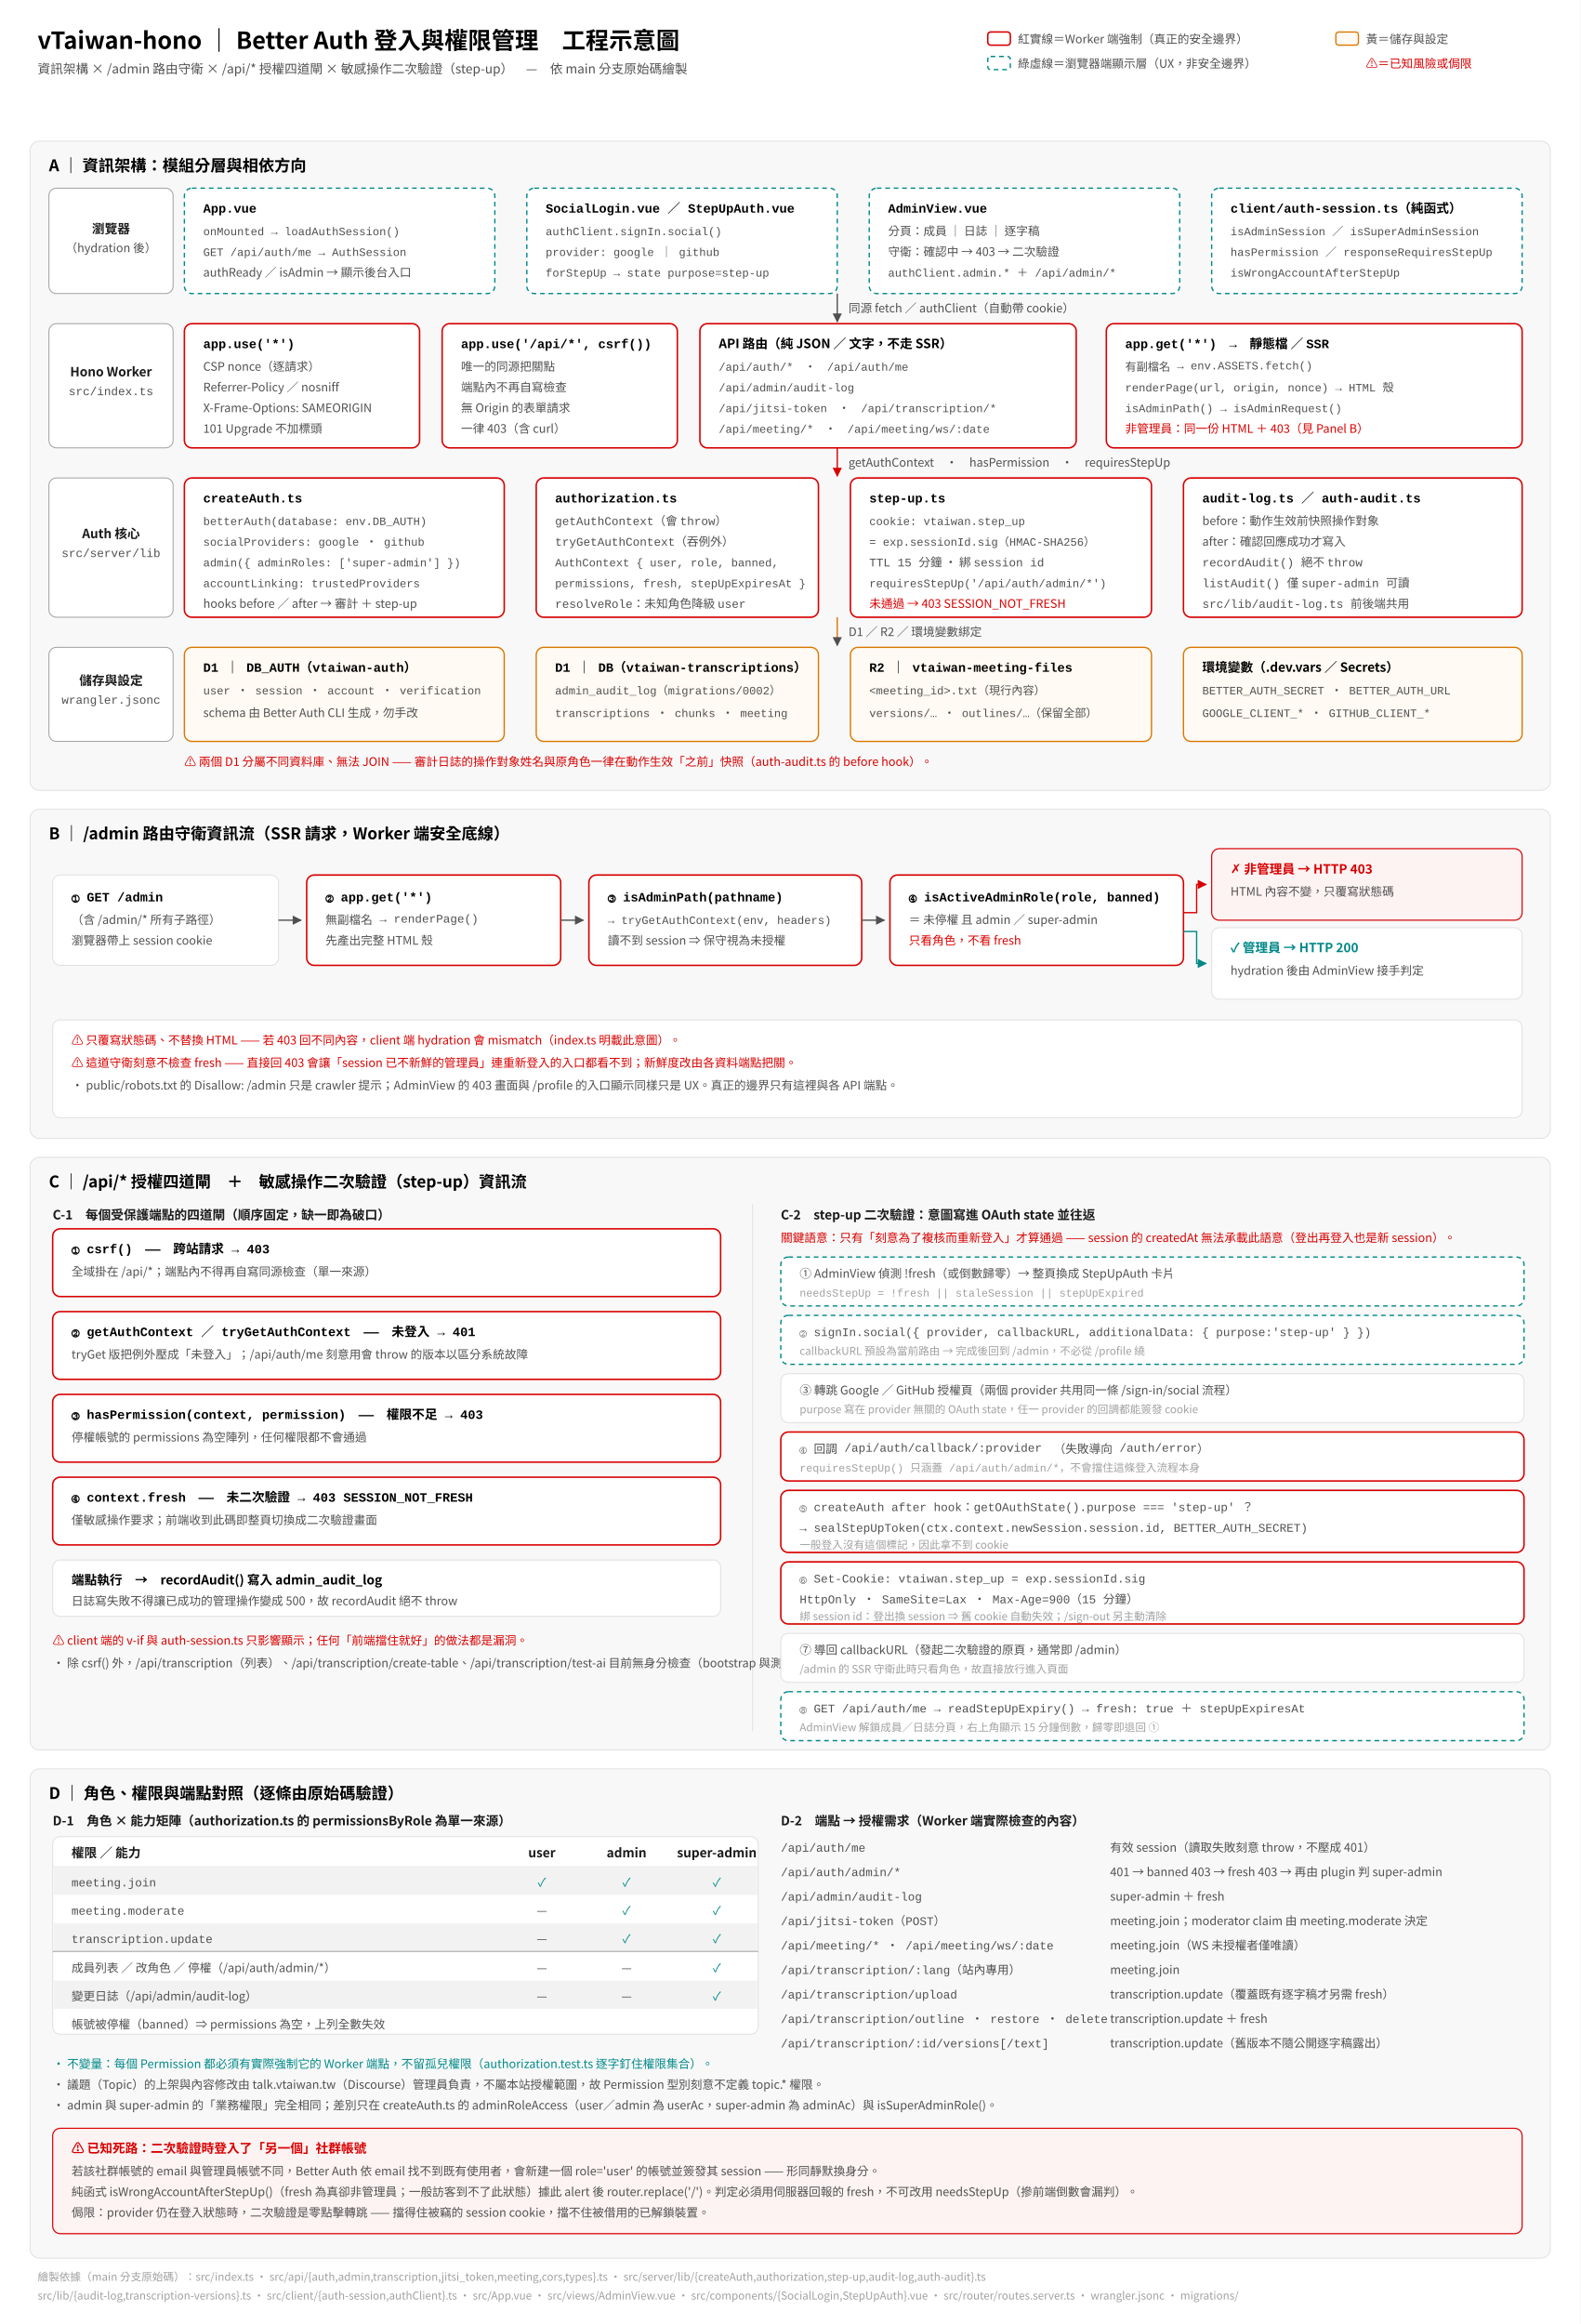
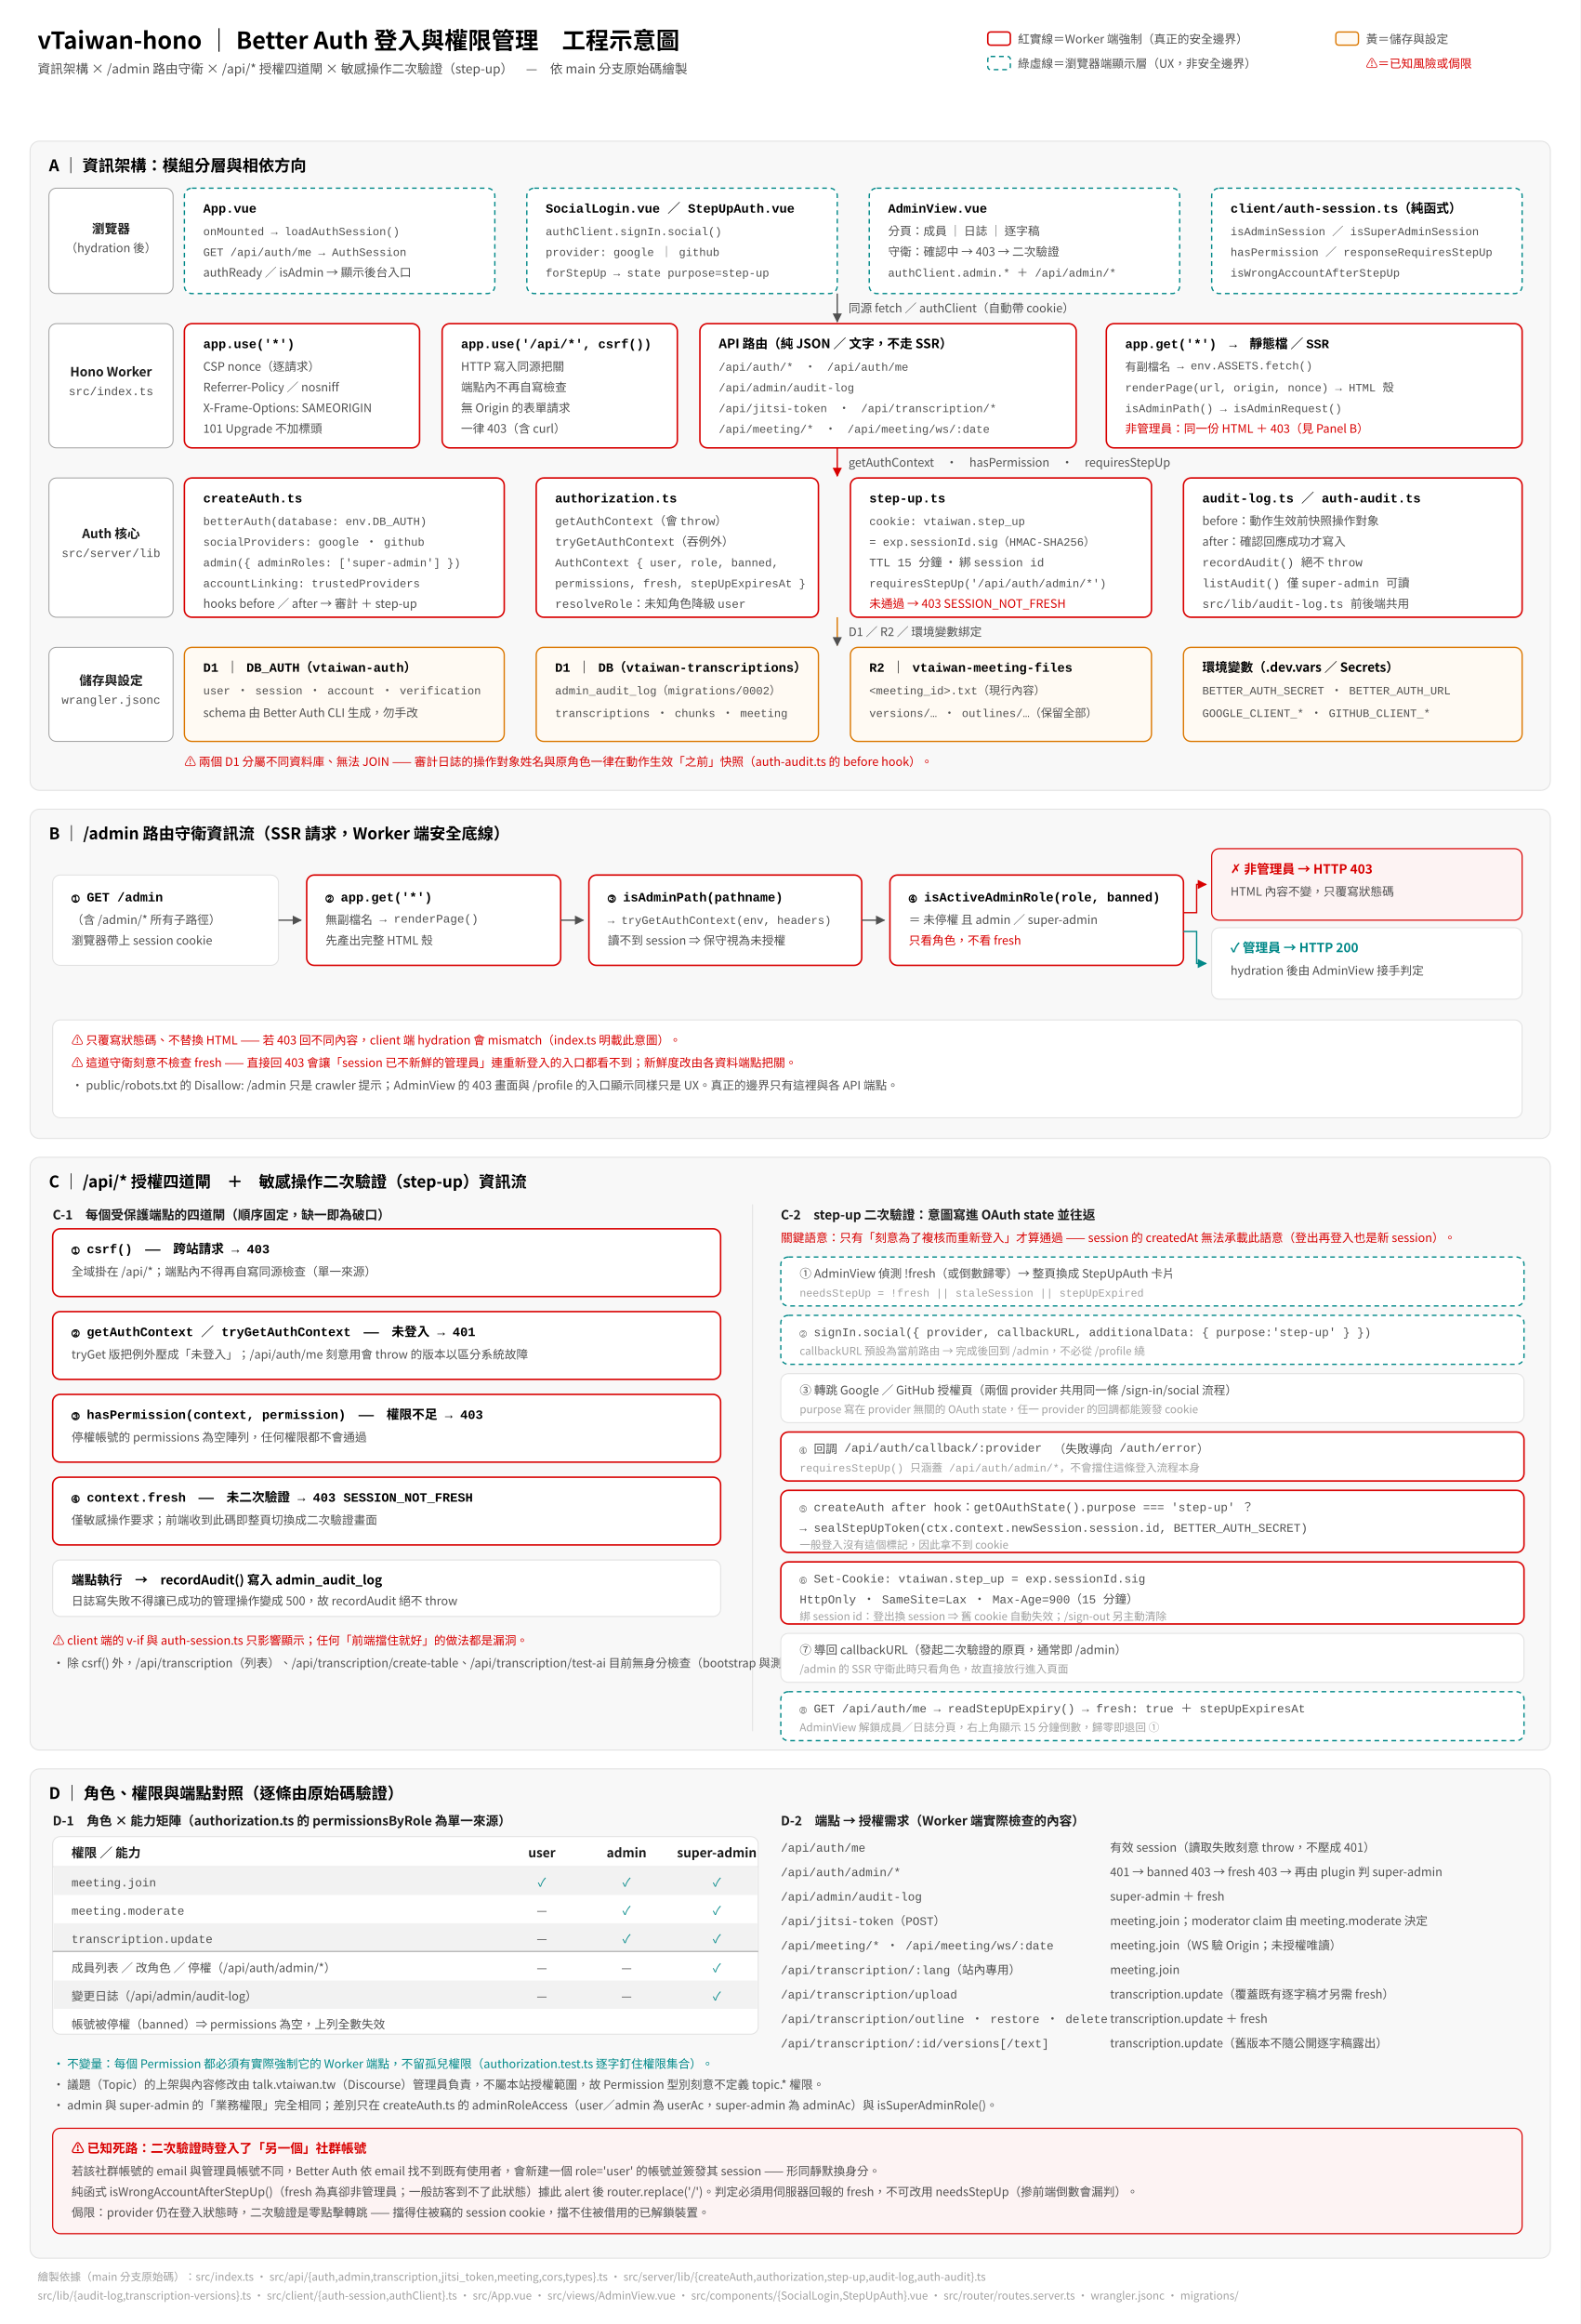
<svg xmlns="http://www.w3.org/2000/svg" width="1680" height="2470" viewBox="0 0 1680 2470" role="img" aria-labelledby="diagram-title diagram-desc">
  <defs>
    <marker id="arrow" viewBox="0 0 10 10" refX="9" refY="5" markerWidth="7" markerHeight="7" orient="auto">
      <path d="M 0 0 L 10 5 L 0 10 z" fill="#505050" />
    </marker>
    <marker id="arrow-red" viewBox="0 0 10 10" refX="9" refY="5" markerWidth="7" markerHeight="7" orient="auto">
      <path d="M 0 0 L 10 5 L 0 10 z" fill="#d80000" />
    </marker>
    <marker id="arrow-green" viewBox="0 0 10 10" refX="9" refY="5" markerWidth="7" markerHeight="7" orient="auto">
      <path d="M 0 0 L 10 5 L 0 10 z" fill="#008888" />
    </marker>
    <style>
      text { font-family: "PingFang TC","Noto Sans CJK TC","Microsoft JhengHei","Heiti TC","Hiragino Sans","Helvetica Neue",sans-serif; }
      .mono { font-family: "SFMono-Regular",Menlo,Consolas,"Liberation Mono","PingFang TC",monospace; }
      .h1 { font-size: 25px; font-weight: 700; fill: #000000; }
      .h2 { font-size: 13.5px; fill: #505050; }
      .ptitle { font-size: 17px; font-weight: 700; fill: #000000; }
      .stitle { font-size: 13.5px; font-weight: 700; fill: #1a1a1a; }
      .btitle { font-size: 13.5px; font-weight: 700; fill: #000000; }
      .l { font-size: 12px; fill: #505050; }
      .cj { font-size: 12.5px; fill: #505050; }
      .note { font-size: 12.5px; fill: #505050; }
      .tiny { font-size: 11.5px; fill: #a0a0a0; }
      .lbl { font-size: 12.5px; fill: #505050; }
      .red { fill: #d80000; }
      .green { fill: #008888; }
      .amber { fill: #db7700; }
      .ink { fill: #000000; }
      .panel { fill: #f8f8f8; stroke: #e0e0e0; stroke-width: 1; }
      .bx-worker { fill: #ffffff; stroke: #d80000; stroke-width: 1.6; }
      .bx-client { fill: #ffffff; stroke: #008888; stroke-width: 1.4; stroke-dasharray: 5 4; }
      .bx-store { fill: #fffaf3; stroke: #db7700; stroke-width: 1.4; }
      .bx-plain { fill: #ffffff; stroke: #e0e0e0; stroke-width: 1; }
      .bx-band { fill: #ffffff; stroke: #a0a0a0; stroke-width: 1; }
      .bx-warn { fill: #fdf3f3; stroke: #d80000; stroke-width: 1.2; }
      .row-even { fill: #f2f2f2; }
    </style>
  </defs>
  <rect x="0" y="0" width="1680" height="2470" fill="#ffffff" />
  <text class="h1" x="40" y="52">vTaiwan-hono ｜ Better Auth 登入與權限管理　工程示意圖</text>
  <text class="h2" x="40" y="78">資訊架構 × /admin 路由守衛 × /api/* 授權四道閘 × 敏感操作二次驗證（step-up）　—　依 main 分支原始碼繪製</text>
  <rect x="1050" y="34" width="24" height="14" rx="3" class="bx-worker" />
  <text class="lbl" x="1082" y="46">紅實線＝Worker 端強制（真正的安全邊界）</text>
  <rect x="1050" y="60" width="24" height="14" rx="3" class="bx-client" />
  <text class="lbl" x="1082" y="72">綠虛線＝瀏覽器端顯示層（UX，非安全邊界）</text>
  <rect x="1420" y="34" width="24" height="14" rx="3" class="bx-store" />
  <text class="lbl" x="1452" y="46">黃＝儲存與設定</text>
  <text class="lbl red" x="1452" y="72">⚠＝已知風險或侷限</text>
  <rect x="32" y="150" width="1616" height="690" rx="10" class="panel" />
  <text class="ptitle" x="52" y="182">A ｜ 資訊架構：模組分層與相依方向</text>
  <rect x="52" y="200" width="132" height="112" rx="8" class="bx-band" />
  <text class="stitle" x="118" y="248" text-anchor="middle">瀏覽器</text>
  <text class="cj" x="118" y="268" text-anchor="middle">（hydration 後）</text>
  <rect x="196" y="200" width="330" height="112" rx="8" class="bx-client" />
  <text class="btitle mono" x="216" y="226">App.vue</text>
  <text class="l mono" x="216" y="250">onMounted → loadAuthSession()</text>
  <text class="l mono" x="216" y="272">GET /api/auth/me → AuthSession</text>
  <text class="cj" x="216" y="294">authReady ／ isAdmin → 顯示後台入口</text>
  <rect x="560" y="200" width="330" height="112" rx="8" class="bx-client" />
  <text class="btitle mono" x="580" y="226">SocialLogin.vue ／ StepUpAuth.vue</text>
  <text class="l mono" x="580" y="250">authClient.signIn.social()</text>
  <text class="l mono" x="580" y="272">provider: google ｜ github</text>
  <text class="l mono" x="580" y="294">forStepUp → state purpose=step-up</text>
  <rect x="924" y="200" width="330" height="112" rx="8" class="bx-client" />
  <text class="btitle mono" x="944" y="226">AdminView.vue</text>
  <text class="cj" x="944" y="250">分頁：成員 ｜ 日誌 ｜ 逐字稿</text>
  <text class="cj" x="944" y="272">守衛：確認中 → 403 → 二次驗證</text>
  <text class="l mono" x="944" y="294">authClient.admin.* ＋ /api/admin/*</text>
  <rect x="1288" y="200" width="330" height="112" rx="8" class="bx-client" />
  <text class="btitle mono" x="1308" y="226">client/auth-session.ts（純函式）</text>
  <text class="l mono" x="1308" y="250">isAdminSession ／ isSuperAdminSession</text>
  <text class="l mono" x="1308" y="272">hasPermission ／ responseRequiresStepUp</text>
  <text class="l mono" x="1308" y="294">isWrongAccountAfterStepUp</text>
  <line x1="890" y1="312" x2="890" y2="342" stroke="#505050" stroke-width="1.4" marker-end="url(#arrow)" />
  <text class="lbl" x="902" y="332">同源 fetch ／ authClient（自動帶 cookie）</text>
  <rect x="52" y="344" width="132" height="132" rx="8" class="bx-band" />
  <text class="stitle" x="118" y="400" text-anchor="middle">Hono Worker</text>
  <text class="cj mono" x="118" y="420" text-anchor="middle">src/index.ts</text>
  <rect x="196" y="344" width="250" height="132" rx="8" class="bx-worker" />
  <text class="btitle mono" x="216" y="370">app.use('*')</text>
  <text class="cj" x="216" y="394">CSP nonce（逐請求）</text>
  <text class="cj" x="216" y="416">Referrer-Policy ／ nosniff</text>
  <text class="cj" x="216" y="438">X-Frame-Options: SAMEORIGIN</text>
  <text class="cj" x="216" y="460">101 Upgrade 不加標頭</text>
  <rect x="470" y="344" width="250" height="132" rx="8" class="bx-worker" />
  <text class="btitle mono" x="490" y="370">app.use('/api/*', csrf())</text>
-   <text class="cj" x="490" y="394">唯一的同源把關點</text>
+   <text class="cj" x="490" y="394">HTTP 寫入同源把關</text>
  <text class="cj" x="490" y="416">端點內不再自寫檢查</text>
  <text class="cj" x="490" y="438">無 Origin 的表單請求</text>
  <text class="cj" x="490" y="460">一律 403（含 curl）</text>
  <rect x="744" y="344" width="400" height="132" rx="8" class="bx-worker" />
  <text class="btitle" x="764" y="370">API 路由（純 JSON ／ 文字，不走 SSR）</text>
  <text class="l mono" x="764" y="394">/api/auth/*　・　/api/auth/me</text>
  <text class="l mono" x="764" y="416">/api/admin/audit-log</text>
  <text class="l mono" x="764" y="438">/api/jitsi-token　・　/api/transcription/*</text>
  <text class="l mono" x="764" y="460">/api/meeting/*　・　/api/meeting/ws/:date</text>
  <rect x="1176" y="344" width="442" height="132" rx="8" class="bx-worker" />
  <text class="btitle mono" x="1196" y="370">app.get('*')　→　靜態檔 ／ SSR</text>
  <text class="l mono" x="1196" y="394">有副檔名 → env.ASSETS.fetch()</text>
  <text class="l mono" x="1196" y="416">renderPage(url, origin, nonce) → HTML 殼</text>
  <text class="l mono" x="1196" y="438">isAdminPath() → isAdminRequest()</text>
  <text class="cj red" x="1196" y="460">非管理員：同一份 HTML ＋ 403（見 Panel B）</text>
  <line x1="890" y1="476" x2="890" y2="506" stroke="#d80000" stroke-width="1.4" marker-end="url(#arrow-red)" />
  <text class="lbl" x="902" y="496">getAuthContext　・　hasPermission　・　requiresStepUp</text>
  <rect x="52" y="508" width="132" height="148" rx="8" class="bx-band" />
  <text class="stitle" x="118" y="572" text-anchor="middle">Auth 核心</text>
  <text class="cj mono" x="118" y="592" text-anchor="middle">src/server/lib</text>
  <rect x="196" y="508" width="340" height="148" rx="8" class="bx-worker" />
  <text class="btitle mono" x="216" y="534">createAuth.ts</text>
  <text class="l mono" x="216" y="558">betterAuth(database: env.DB_AUTH)</text>
  <text class="l mono" x="216" y="580">socialProviders: google ・ github</text>
  <text class="l mono" x="216" y="602">admin({ adminRoles: ['super-admin'] })</text>
  <text class="l mono" x="216" y="624">accountLinking: trustedProviders</text>
  <text class="cj" x="216" y="646">hooks before ／ after → 審計 ＋ step-up</text>
  <rect x="570" y="508" width="300" height="148" rx="8" class="bx-worker" />
  <text class="btitle mono" x="590" y="534">authorization.ts</text>
  <text class="cj mono" x="590" y="558">getAuthContext（會 throw）</text>
  <text class="cj mono" x="590" y="580">tryGetAuthContext（吞例外）</text>
  <text class="l mono" x="590" y="602">AuthContext { user, role, banned,</text>
  <text class="l mono" x="590" y="624">permissions, fresh, stepUpExpiresAt }</text>
  <text class="cj mono" x="590" y="646">resolveRole：未知角色降級 user</text>
  <rect x="904" y="508" width="320" height="148" rx="8" class="bx-worker" />
  <text class="btitle mono" x="924" y="534">step-up.ts</text>
  <text class="l mono" x="924" y="558">cookie: vtaiwan.step_up</text>
  <text class="l mono" x="924" y="580">= exp.sessionId.sig（HMAC-SHA256）</text>
  <text class="cj mono" x="924" y="602">TTL 15 分鐘 ・ 綁 session id</text>
  <text class="l mono" x="924" y="624">requiresStepUp('/api/auth/admin/*')</text>
  <text class="cj red" x="924" y="646">未通過 → 403 SESSION_NOT_FRESH</text>
  <rect x="1258" y="508" width="360" height="148" rx="8" class="bx-worker" />
  <text class="btitle mono" x="1278" y="534">audit-log.ts ／ auth-audit.ts</text>
  <text class="cj" x="1278" y="558">before：動作生效前快照操作對象</text>
  <text class="cj" x="1278" y="580">after：確認回應成功才寫入</text>
  <text class="cj mono" x="1278" y="602">recordAudit() 絕不 throw</text>
  <text class="cj mono" x="1278" y="624">listAudit() 僅 super-admin 可讀</text>
  <text class="cj mono" x="1278" y="646">src/lib/audit-log.ts 前後端共用</text>
  <line x1="890" y1="656" x2="890" y2="686" stroke="#db7700" stroke-width="1.4" marker-end="url(#arrow)" />
  <text class="lbl" x="902" y="676">D1 ／ R2 ／ 環境變數綁定</text>
  <rect x="52" y="688" width="132" height="100" rx="8" class="bx-band" />
  <text class="stitle" x="118" y="728" text-anchor="middle">儲存與設定</text>
  <text class="cj mono" x="118" y="748" text-anchor="middle">wrangler.jsonc</text>
  <rect x="196" y="688" width="340" height="100" rx="8" class="bx-store" />
  <text class="btitle mono" x="216" y="714">D1 ｜ DB_AUTH（vtaiwan-auth）</text>
  <text class="l mono" x="216" y="738">user ・ session ・ account ・ verification</text>
  <text class="cj" x="216" y="762">schema 由 Better Auth CLI 生成，勿手改</text>
  <rect x="570" y="688" width="300" height="100" rx="8" class="bx-store" />
  <text class="btitle mono" x="590" y="714">D1 ｜ DB（vtaiwan-transcriptions）</text>
  <text class="l mono" x="590" y="738">admin_audit_log（migrations/0002）</text>
  <text class="l mono" x="590" y="762">transcriptions ・ chunks ・ meeting</text>
  <rect x="904" y="688" width="320" height="100" rx="8" class="bx-store" />
  <text class="btitle mono" x="924" y="714">R2 ｜ vtaiwan-meeting-files</text>
  <text class="l mono" x="924" y="738">&lt;meeting_id&gt;.txt（現行內容）</text>
  <text class="l mono" x="924" y="762">versions/… ・ outlines/…（保留全部）</text>
  <rect x="1258" y="688" width="360" height="100" rx="8" class="bx-store" />
  <text class="btitle" x="1278" y="714">環境變數（.dev.vars ／ Secrets）</text>
  <text class="l mono" x="1278" y="738">BETTER_AUTH_SECRET ・ BETTER_AUTH_URL</text>
  <text class="l mono" x="1278" y="762">GOOGLE_CLIENT_* ・ GITHUB_CLIENT_*</text>
  <text class="note red" x="196" y="814">⚠ 兩個 D1 分屬不同資料庫、無法 JOIN —— 審計日誌的操作對象姓名與原角色一律在動作生效「之前」快照（auth-audit.ts 的 before hook）。</text>
  <rect x="32" y="860" width="1616" height="350" rx="10" class="panel" />
  <text class="ptitle" x="52" y="892">B ｜ /admin 路由守衛資訊流（SSR 請求，Worker 端安全底線）</text>
  <rect x="56" y="930" width="240" height="96" rx="8" class="bx-plain" />
  <text class="btitle mono" x="76" y="958">① GET /admin</text>
  <text class="cj" x="76" y="982">（含 /admin/* 所有子路徑）</text>
  <text class="cj" x="76" y="1004">瀏覽器帶上 session cookie</text>
  <line x1="296" y1="978" x2="320" y2="978" stroke="#505050" stroke-width="1.4" marker-end="url(#arrow)" />
  <rect x="326" y="930" width="270" height="96" rx="8" class="bx-worker" />
  <text class="btitle mono" x="346" y="958">② app.get('*')</text>
  <text class="cj mono" x="346" y="982">無副檔名 → renderPage()</text>
  <text class="cj" x="346" y="1004">先產出完整 HTML 殼</text>
  <line x1="596" y1="978" x2="620" y2="978" stroke="#505050" stroke-width="1.4" marker-end="url(#arrow)" />
  <rect x="626" y="930" width="290" height="96" rx="8" class="bx-worker" />
  <text class="btitle mono" x="646" y="958">③ isAdminPath(pathname)</text>
  <text class="l mono" x="646" y="982">→ tryGetAuthContext(env, headers)</text>
  <text class="cj" x="646" y="1004">讀不到 session ⇒ 保守視為未授權</text>
  <line x1="916" y1="978" x2="940" y2="978" stroke="#505050" stroke-width="1.4" marker-end="url(#arrow)" />
  <rect x="946" y="930" width="312" height="96" rx="8" class="bx-worker" />
  <text class="btitle mono" x="966" y="958">④ isActiveAdminRole(role, banned)</text>
  <text class="cj" x="966" y="982">＝ 未停權 且 admin ／ super-admin</text>
  <text class="cj red" x="966" y="1004">只看角色，不看 fresh</text>
  <path d="M 1258 970 L 1272 970 L 1272 940 L 1282 940" fill="none" stroke="#d80000" stroke-width="1.4" marker-end="url(#arrow-red)" />
  <path d="M 1258 990 L 1272 990 L 1272 1024 L 1282 1024" fill="none" stroke="#008888" stroke-width="1.4" marker-end="url(#arrow-green)" />
  <rect x="1288" y="902" width="330" height="76" rx="8" class="bx-warn" />
  <text class="btitle red" x="1308" y="928">✗ 非管理員 → HTTP 403</text>
  <text class="cj" x="1308" y="952">HTML 內容不變，只覆寫狀態碼</text>
  <rect x="1288" y="986" width="330" height="76" rx="8" class="bx-plain" />
  <text class="btitle green" x="1308" y="1012">✓ 管理員 → HTTP 200</text>
  <text class="cj" x="1308" y="1036">hydration 後由 AdminView 接手判定</text>
  <rect x="56" y="1084" width="1562" height="104" rx="8" class="bx-plain" />
  <text class="note red" x="76" y="1110">⚠ 只覆寫狀態碼、不替換 HTML —— 若 403 回不同內容，client 端 hydration 會 mismatch（index.ts 明載此意圖）。</text>
  <text class="note red" x="76" y="1134">⚠ 這道守衛刻意不檢查 fresh —— 直接回 403 會讓「session 已不新鮮的管理員」連重新登入的入口都看不到；新鮮度改由各資料端點把關。</text>
  <text class="note" x="76" y="1158">・ public/robots.txt 的 Disallow: /admin 只是 crawler 提示；AdminView 的 403 畫面與 /profile 的入口顯示同樣只是 UX。真正的邊界只有這裡與各 API 端點。</text>
  <rect x="32" y="1230" width="1616" height="630" rx="10" class="panel" />
  <text class="ptitle" x="52" y="1262">C ｜ /api/* 授權四道閘　＋　敏感操作二次驗證（step-up）資訊流</text>
  <line x1="800" y1="1280" x2="800" y2="1840" stroke="#e0e0e0" stroke-width="1" />
  <text class="stitle" x="56" y="1296">C-1　每個受保護端點的四道閘（順序固定，缺一即為破口）</text>
  <rect x="56" y="1306" width="710" height="72" rx="8" class="bx-worker" />
  <text class="btitle mono" x="76" y="1332">① csrf()　——　跨站請求 → 403</text>
  <text class="cj" x="76" y="1356">全域掛在 /api/*；端點內不得再自寫同源檢查（單一來源）</text>
  <rect x="56" y="1394" width="710" height="72" rx="8" class="bx-worker" />
  <text class="btitle mono" x="76" y="1420">② getAuthContext ／ tryGetAuthContext　——　未登入 → 401</text>
  <text class="cj" x="76" y="1444">tryGet 版把例外壓成「未登入」；/api/auth/me 刻意用會 throw 的版本以區分系統故障</text>
  <rect x="56" y="1482" width="710" height="72" rx="8" class="bx-worker" />
  <text class="btitle mono" x="76" y="1508">③ hasPermission(context, permission)　——　權限不足 → 403</text>
  <text class="cj" x="76" y="1532">停權帳號的 permissions 為空陣列，任何權限都不會通過</text>
  <rect x="56" y="1570" width="710" height="72" rx="8" class="bx-worker" />
  <text class="btitle mono" x="76" y="1596">④ context.fresh　——　未二次驗證 → 403 SESSION_NOT_FRESH</text>
  <text class="cj" x="76" y="1620">僅敏感操作要求；前端收到此碼即整頁切換成二次驗證畫面</text>
  <rect x="56" y="1658" width="710" height="60" rx="8" class="bx-plain" />
  <text class="btitle" x="76" y="1684">端點執行　→　recordAudit() 寫入 admin_audit_log</text>
  <text class="cj" x="76" y="1706">日誌寫失敗不得讓已成功的管理操作變成 500，故 recordAudit 絕不 throw</text>
  <text class="note red" x="56" y="1748">⚠ client 端的 v-if 與 auth-session.ts 只影響顯示；任何「前端擋住就好」的做法都是漏洞。</text>
  <text class="note" x="56" y="1772">・ 除 csrf() 外，/api/transcription（列表）、/api/transcription/create-table、/api/transcription/test-ai 目前無身分檢查（bootstrap 與測試用途）。</text>
  <text class="stitle" x="830" y="1296">C-2　step-up 二次驗證：意圖寫進 OAuth state 並往返</text>
  <text class="note red" x="830" y="1320">關鍵語意：只有「刻意為了複核而重新登入」才算通過 —— session 的 createdAt 無法承載此語意（登出再登入也是新 session）。</text>
  <rect x="830" y="1336" width="790" height="52" rx="8" class="bx-client" />
  <text class="cj" x="850" y="1358">① AdminView 偵測 !fresh（或倒數歸零）→ 整頁換成 StepUpAuth 卡片</text>
  <text class="tiny mono" x="850" y="1378">needsStepUp = !fresh || staleSession || stepUpExpired</text>
  <rect x="830" y="1398" width="790" height="52" rx="8" class="bx-client" />
  <text class="cj mono" x="850" y="1420">② signIn.social({ provider, callbackURL, additionalData: { purpose:'step-up' } })</text>
  <text class="tiny" x="850" y="1440">callbackURL 預設為當前路由 → 完成後回到 /admin，不必從 /profile 繞</text>
  <rect x="830" y="1460" width="790" height="52" rx="8" class="bx-plain" />
  <text class="cj" x="850" y="1482">③ 轉跳 Google ／ GitHub 授權頁（兩個 provider 共用同一條 /sign-in/social 流程）</text>
  <text class="tiny" x="850" y="1502">purpose 寫在 provider 無關的 OAuth state，任一 provider 的回調都能簽發 cookie</text>
  <rect x="830" y="1522" width="790" height="52" rx="8" class="bx-worker" />
  <text class="cj mono" x="850" y="1544">④ 回調 /api/auth/callback/:provider　（失敗導向 /auth/error）</text>
  <text class="tiny mono" x="850" y="1564">requiresStepUp() 只涵蓋 /api/auth/admin/*，不會擋住這條登入流程本身</text>
  <rect x="830" y="1584" width="790" height="66" rx="8" class="bx-worker" />
  <text class="cj mono" x="850" y="1606">⑤ createAuth after hook：getOAuthState().purpose === 'step-up' ？</text>
  <text class="cj mono" x="850" y="1628">　　→ sealStepUpToken(ctx.context.newSession.session.id, BETTER_AUTH_SECRET)</text>
  <text class="tiny" x="850" y="1646">一般登入沒有這個標記，因此拿不到 cookie</text>
  <rect x="830" y="1660" width="790" height="66" rx="8" class="bx-worker" />
  <text class="cj mono" x="850" y="1682">⑥ Set-Cookie: vtaiwan.step_up = exp.sessionId.sig</text>
  <text class="cj mono" x="850" y="1704">　　HttpOnly ・ SameSite=Lax ・ Max-Age=900（15 分鐘）</text>
  <text class="tiny" x="850" y="1722">綁 session id：登出換 session ⇒ 舊 cookie 自動失效；/sign-out 另主動清除</text>
  <rect x="830" y="1736" width="790" height="52" rx="8" class="bx-plain" />
  <text class="cj" x="850" y="1758">⑦ 導回 callbackURL（發起二次驗證的原頁，通常即 /admin）</text>
  <text class="tiny" x="850" y="1778">/admin 的 SSR 守衛此時只看角色，故直接放行進入頁面</text>
  <rect x="830" y="1798" width="790" height="52" rx="8" class="bx-client" />
  <text class="cj mono" x="850" y="1820">⑧ GET /api/auth/me → readStepUpExpiry() → fresh: true ＋ stepUpExpiresAt</text>
  <text class="tiny" x="850" y="1840">AdminView 解鎖成員／日誌分頁，右上角顯示 15 分鐘倒數，歸零即退回 ①</text>
  <rect x="32" y="1880" width="1616" height="520" rx="10" class="panel" />
  <text class="ptitle" x="52" y="1912">D ｜ 角色、權限與端點對照（逐條由原始碼驗證）</text>
  <text class="stitle" x="56" y="1940">D-1　角色 × 能力矩陣（authorization.ts 的 permissionsByRole 為單一來源）</text>
  <rect x="56" y="1952" width="750" height="210" rx="8" class="bx-plain" />
  <line x1="56" y1="1984" x2="806" y2="1984" stroke="#e0e0e0" stroke-width="1" />
  <text class="stitle" x="76" y="1974">權限 ／ 能力</text>
  <text class="stitle" x="576" y="1974" text-anchor="middle">user</text>
  <text class="stitle" x="666" y="1974" text-anchor="middle">admin</text>
  <text class="stitle" x="762" y="1974" text-anchor="middle">super-admin</text>
  <rect x="57" y="1984" width="748" height="30" class="row-even" />
  <text class="cj mono" x="76" y="2005">meeting.join</text>
  <text class="cj green" x="576" y="2005" text-anchor="middle">✓</text>
  <text class="cj green" x="666" y="2005" text-anchor="middle">✓</text>
  <text class="cj green" x="762" y="2005" text-anchor="middle">✓</text>
  <text class="cj mono" x="76" y="2035">meeting.moderate</text>
  <text class="cj" x="576" y="2035" text-anchor="middle">—</text>
  <text class="cj green" x="666" y="2035" text-anchor="middle">✓</text>
  <text class="cj green" x="762" y="2035" text-anchor="middle">✓</text>
  <rect x="57" y="2044" width="748" height="30" class="row-even" />
  <text class="cj mono" x="76" y="2065">transcription.update</text>
  <text class="cj" x="576" y="2065" text-anchor="middle">—</text>
  <text class="cj green" x="666" y="2065" text-anchor="middle">✓</text>
  <text class="cj green" x="762" y="2065" text-anchor="middle">✓</text>
  <line x1="56" y1="2074" x2="806" y2="2074" stroke="#a0a0a0" stroke-width="1" />
  <text class="cj" x="76" y="2096">成員列表 ／ 改角色 ／ 停權（/api/auth/admin/*）</text>
  <text class="cj" x="576" y="2096" text-anchor="middle">—</text>
  <text class="cj" x="666" y="2096" text-anchor="middle">—</text>
  <text class="cj green" x="762" y="2096" text-anchor="middle">✓</text>
  <rect x="57" y="2105" width="748" height="30" class="row-even" />
  <text class="cj" x="76" y="2126">變更日誌（/api/admin/audit-log）</text>
  <text class="cj" x="576" y="2126" text-anchor="middle">—</text>
  <text class="cj" x="666" y="2126" text-anchor="middle">—</text>
  <text class="cj green" x="762" y="2126" text-anchor="middle">✓</text>
  <text class="cj" x="76" y="2156">帳號被停權（banned）⇒ permissions 為空，上列全數失效</text>
  <text class="note green" x="56" y="2198">・ 不變量：每個 Permission 都必須有實際強制它的 Worker 端點，不留孤兒權限（authorization.test.ts 逐字釘住權限集合）。</text>
  <text class="note" x="56" y="2220">・ 議題（Topic）的上架與內容修改由 talk.vtaiwan.tw（Discourse）管理員負責，不屬本站授權範圍，故 Permission 型別刻意不定義 topic.* 權限。</text>
  <text class="note" x="56" y="2242">・ admin 與 super-admin 的「業務權限」完全相同；差別只在 createAuth.ts 的 adminRoleAccess（user／admin 為 userAc，super-admin 為 adminAc）與 isSuperAdminRole()。</text>
  <text class="stitle" x="830" y="1940">D-2　端點 → 授權需求（Worker 端實際檢查的內容）</text>
  <text class="cj mono" x="830" y="1968">/api/auth/me</text>
  <text class="cj" x="1180" y="1968">有效 session（讀取失敗刻意 throw，不壓成 401）</text>
  <text class="cj mono" x="830" y="1994">/api/auth/admin/*</text>
  <text class="cj" x="1180" y="1994">401 → banned 403 → fresh 403 → 再由 plugin 判 super-admin</text>
  <text class="cj mono" x="830" y="2020">/api/admin/audit-log</text>
  <text class="cj" x="1180" y="2020">super-admin ＋ fresh</text>
  <text class="cj mono" x="830" y="2046">/api/jitsi-token（POST）</text>
  <text class="cj" x="1180" y="2046">meeting.join；moderator claim 由 meeting.moderate 決定</text>
  <text class="cj mono" x="830" y="2072">/api/meeting/* ・ /api/meeting/ws/:date</text>
-   <text class="cj" x="1180" y="2072">meeting.join（WS 未授權者僅唯讀）</text>
+   <text class="cj" x="1180" y="2072">meeting.join（WS 驗 Origin；未授權唯讀）</text>
  <text class="cj mono" x="830" y="2098">/api/transcription/:lang（站內專用）</text>
  <text class="cj" x="1180" y="2098">meeting.join</text>
  <text class="cj mono" x="830" y="2124">/api/transcription/upload</text>
  <text class="cj" x="1180" y="2124">transcription.update（覆蓋既有逐字稿才另需 fresh）</text>
  <text class="cj mono" x="830" y="2150">/api/transcription/outline ・ restore ・ delete</text>
  <text class="cj" x="1180" y="2150">transcription.update ＋ fresh</text>
  <text class="cj mono" x="830" y="2176">/api/transcription/:id/versions[/text]</text>
  <text class="cj" x="1180" y="2176">transcription.update（舊版本不隨公開逐字稿露出）</text>
  <rect x="56" y="2262" width="1562" height="112" rx="8" class="bx-warn" />
  <text class="btitle red" x="76" y="2288">⚠ 已知死路：二次驗證時登入了「另一個」社群帳號</text>
  <text class="note" x="76" y="2312">若該社群帳號的 email 與管理員帳號不同，Better Auth 依 email 找不到既有使用者，會新建一個 role='user' 的帳號並簽發其 session —— 形同靜默換身分。</text>
  <text class="note" x="76" y="2334">純函式 isWrongAccountAfterStepUp()（fresh 為真卻非管理員；一般訪客到不了此狀態）據此 alert 後 router.replace('/')。判定必須用伺服器回報的 fresh，不可改用 needsStepUp（摻前端倒數會漏判）。</text>
  <text class="note" x="76" y="2356">侷限：provider 仍在登入狀態時，二次驗證是零點擊轉跳 —— 擋得住被竊的 session cookie，擋不住被借用的已解鎖裝置。</text>
  <text class="tiny" x="40" y="2424">繪製依據（main 分支原始碼）：src/index.ts ・ src/api/{auth,admin,transcription,jitsi_token,meeting,cors,types}.ts ・ src/server/lib/{createAuth,authorization,step-up,audit-log,auth-audit}.ts</text>
  <text class="tiny" x="40" y="2444">src/lib/{audit-log,transcription-versions}.ts ・ src/client/{auth-session,authClient}.ts ・ src/App.vue ・ src/views/AdminView.vue ・ src/components/{SocialLogin,StepUpAuth}.vue ・ src/router/routes.server.ts ・ wrangler.jsonc ・ migrations/</text>
</svg>
